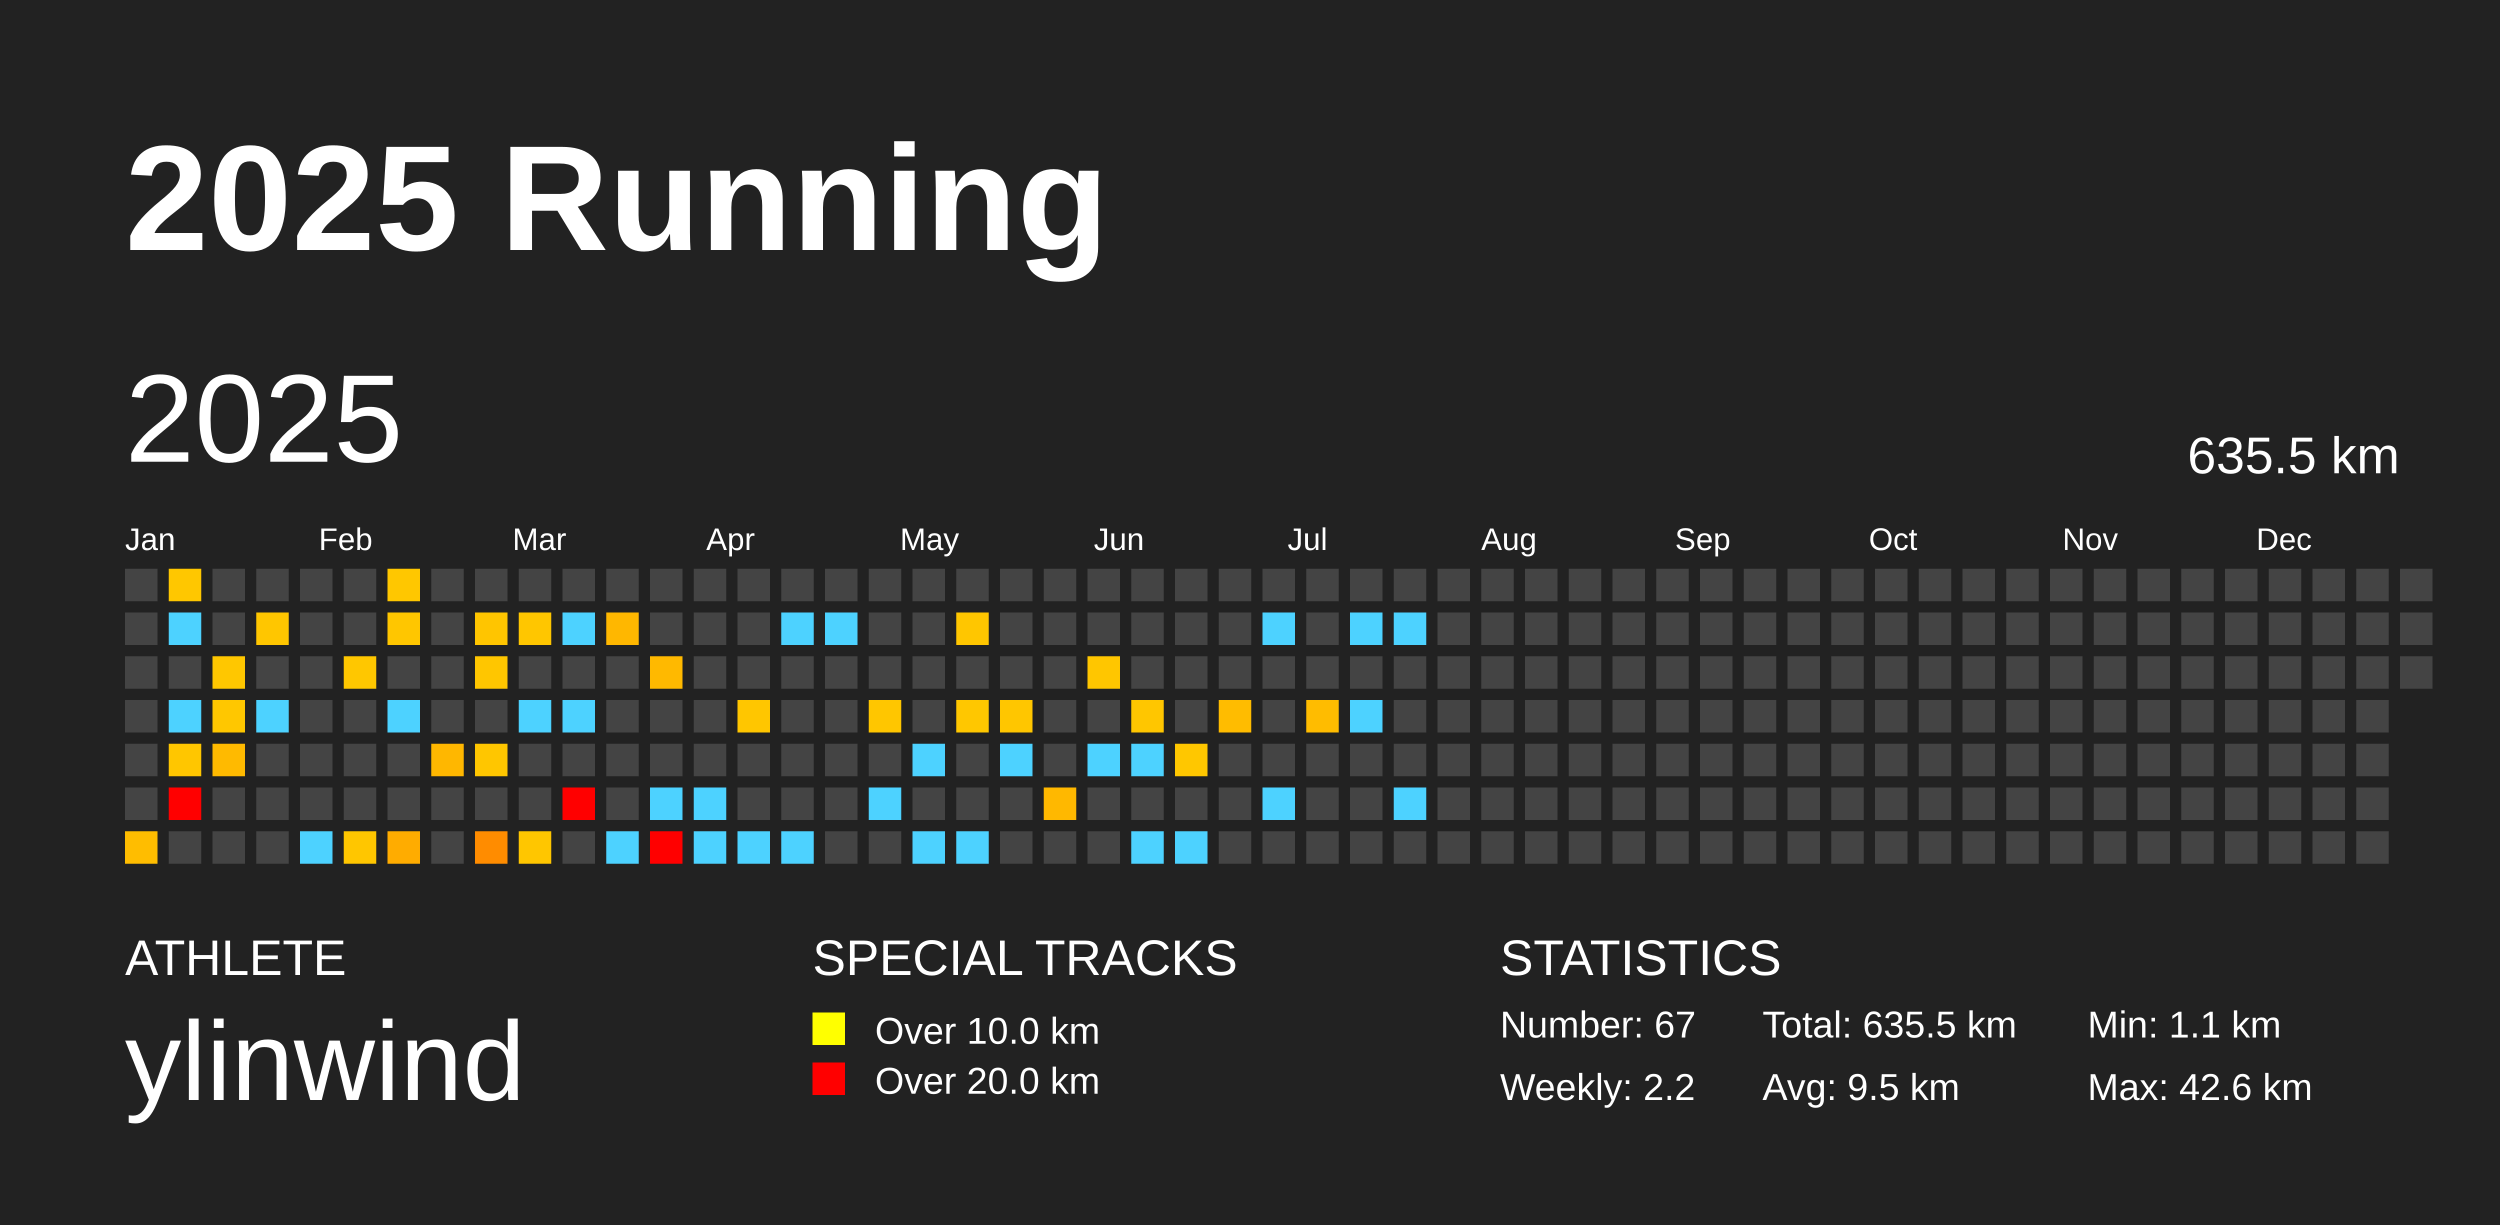
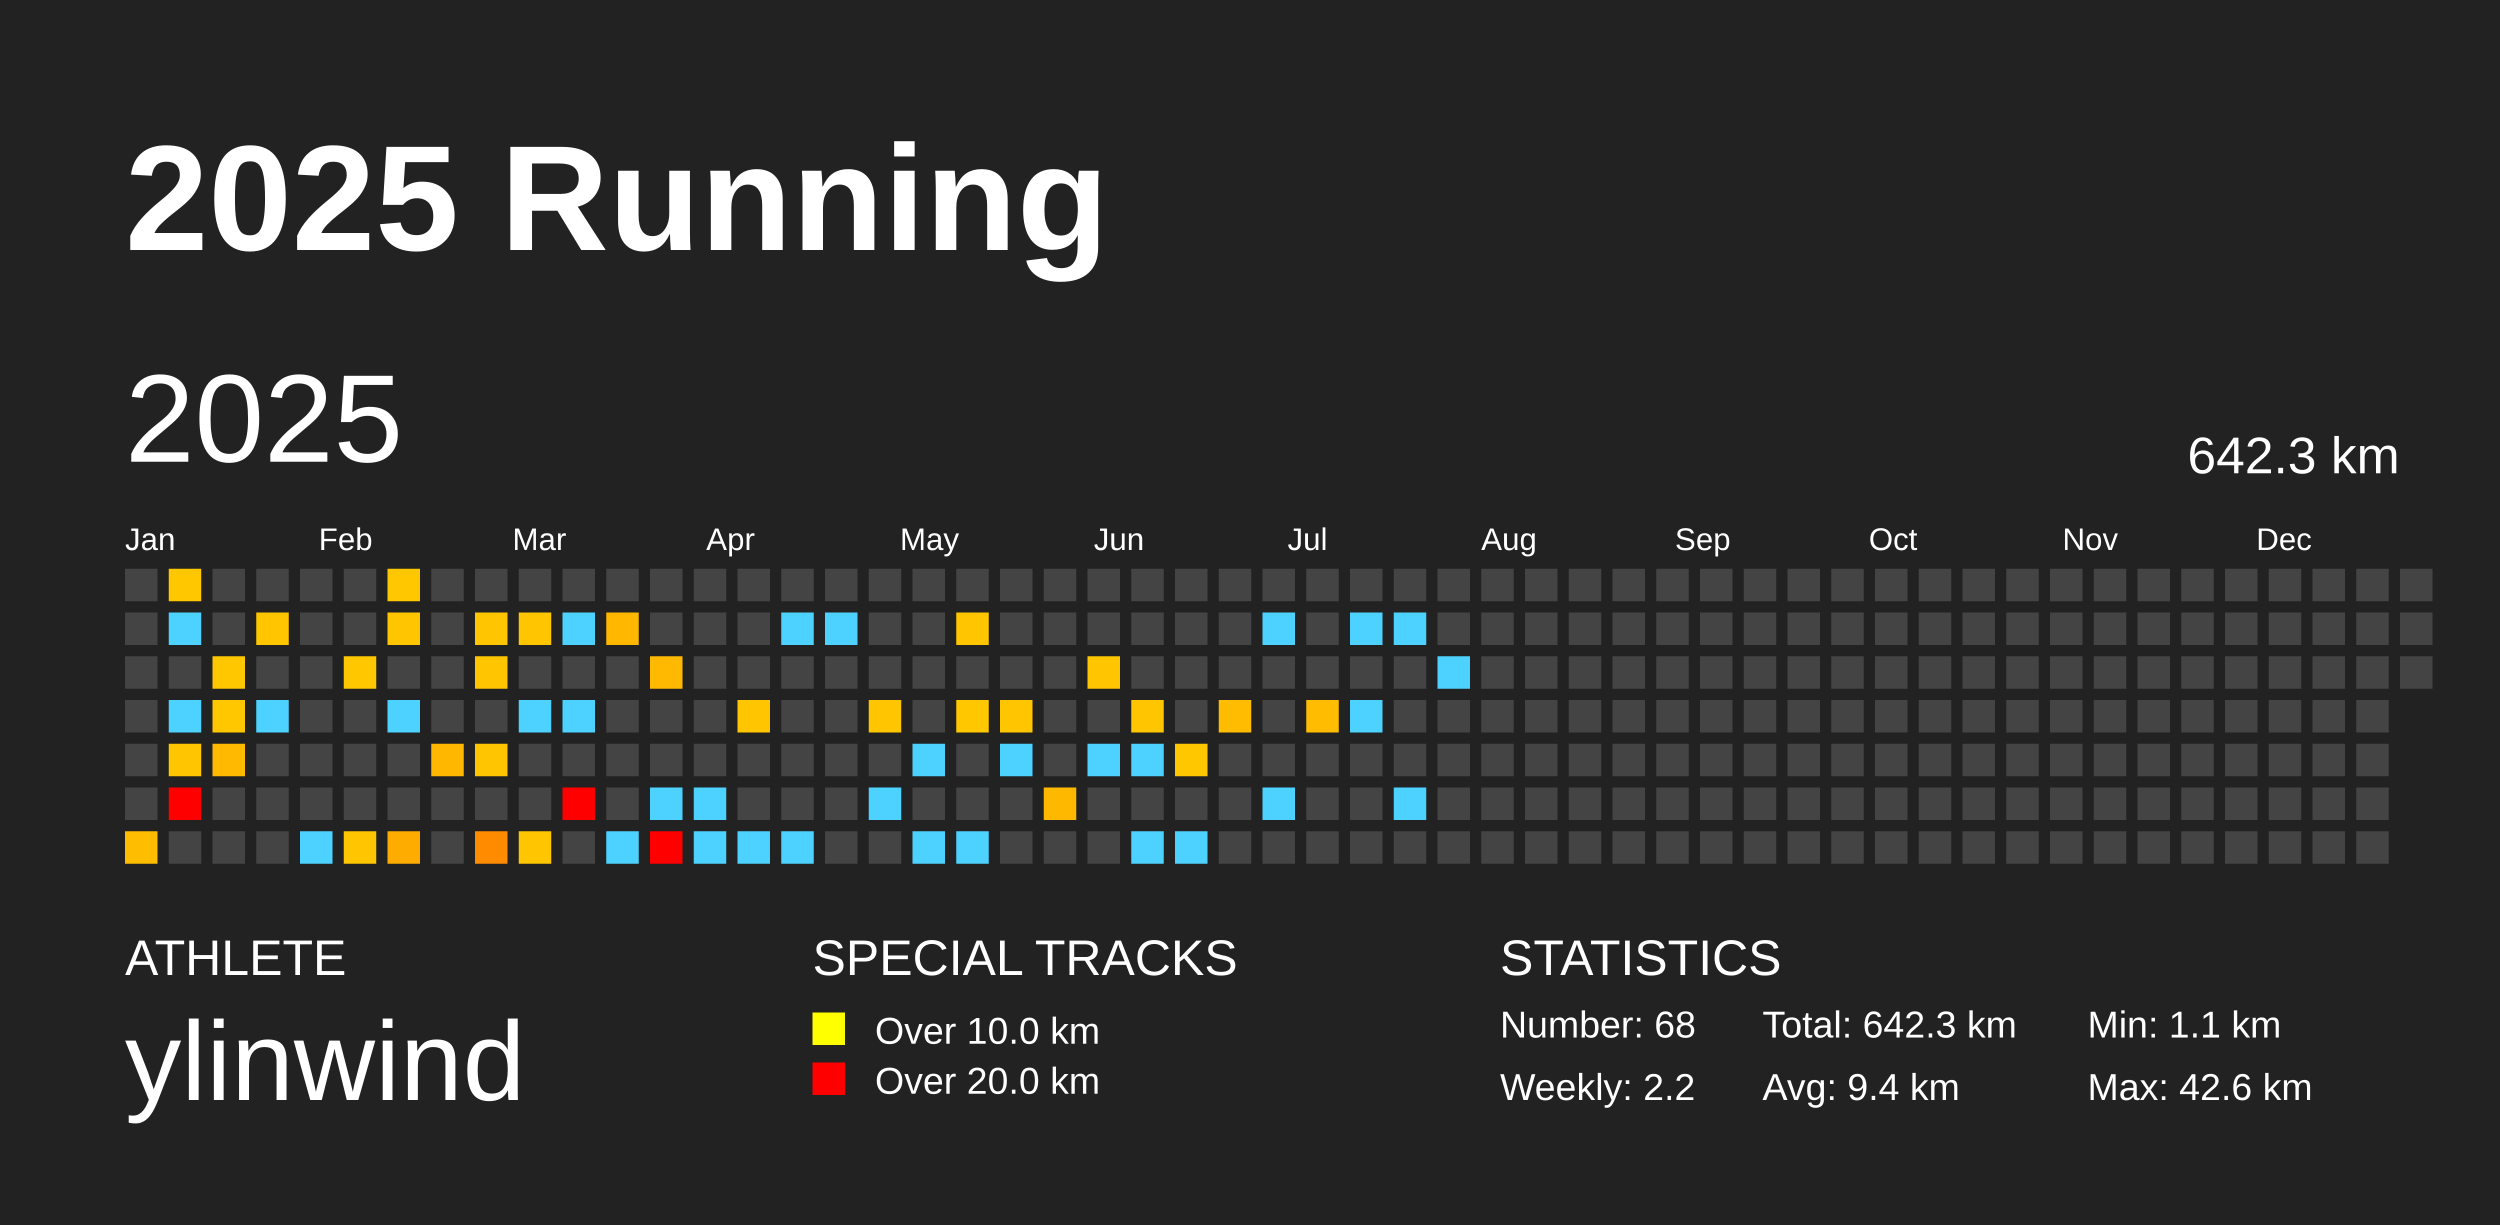
<svg xmlns="http://www.w3.org/2000/svg" baseProfile="full" height="98mm" version="1.1" viewBox="0,0,200,98" width="200mm">
  <defs />
  <rect fill="#222222" height="98" width="200" x="0" y="0" />
  <text fill="#FFFFFF" style="font-size:12px; font-family:Arial; font-weight:bold;" x="10" y="20">2025 Running</text>
  <text fill="#FFFFFF" style="font-size:4px; font-family:Arial" x="10" y="78">ATHLETE</text>
  <text fill="#FFFFFF" style="font-size:9px; font-family:Arial" x="10" y="88">ylinwind</text>
  <text fill="#FFFFFF" style="font-size:4px; font-family:Arial" x="65" y="78">SPECIAL TRACKS</text>
  <rect fill="yellow" height="2.6" width="2.6" x="65" y="81" />
  <text fill="#FFFFFF" style="font-size:3px; font-family:Arial" x="70" y="83.5">Over 10.0 km</text>
  <rect fill="red" height="2.6" width="2.6" x="65" y="85" />
  <text fill="#FFFFFF" style="font-size:3px; font-family:Arial" x="70" y="87.5">Over 20.0 km</text>
  <text fill="#FFFFFF" style="font-size:4px; font-family:Arial" x="120" y="78">STATISTICS</text>
-   <text fill="#FFFFFF" style="font-size:3px; font-family:Arial" x="120" y="83">Number: 67</text>
+   <text fill="#FFFFFF" style="font-size:3px; font-family:Arial" x="120" y="83">Number: 68</text>
  <text fill="#FFFFFF" style="font-size:3px; font-family:Arial" x="120" y="88">Weekly: 2.2</text>
-   <text fill="#FFFFFF" style="font-size:3px; font-family:Arial" x="141" y="83">Total: 635.5 km</text>
-   <text fill="#FFFFFF" style="font-size:3px; font-family:Arial" x="141" y="88">Avg: 9.5 km</text>
+   <text fill="#FFFFFF" style="font-size:3px; font-family:Arial" x="141" y="83">Total: 642.3 km</text>
+   <text fill="#FFFFFF" style="font-size:3px; font-family:Arial" x="141" y="88">Avg: 9.4 km</text>
  <text fill="#FFFFFF" style="font-size:3px; font-family:Arial" x="167" y="83">Min: 1.1 km</text>
  <text fill="#FFFFFF" style="font-size:3px; font-family:Arial" x="167" y="88">Max: 42.6 km</text>
  <text dominant-baseline="hanging" fill="#FFFFFF" style="font-size:10.0px; font-family:Arial;" x="10" y="30">2025</text>
-   <text dominant-baseline="hanging" fill="#FFFFFF" style="font-size:4.125px; font-family:Arial;" x="175" y="35">635.5 km</text>
+   <text dominant-baseline="hanging" fill="#FFFFFF" style="font-size:4.125px; font-family:Arial;" x="175" y="35">642.3 km</text>
  <text fill="#FFFFFF" style="font-size:2.5px; font-family:Arial" x="10.0" y="44">Jan</text>
  <text fill="#FFFFFF" style="font-size:2.5px; font-family:Arial" x="25.5" y="44">Feb</text>
  <text fill="#FFFFFF" style="font-size:2.5px; font-family:Arial" x="41.0" y="44">Mar</text>
  <text fill="#FFFFFF" style="font-size:2.5px; font-family:Arial" x="56.5" y="44">Apr</text>
  <text fill="#FFFFFF" style="font-size:2.5px; font-family:Arial" x="72.0" y="44">May</text>
  <text fill="#FFFFFF" style="font-size:2.5px; font-family:Arial" x="87.5" y="44">Jun</text>
  <text fill="#FFFFFF" style="font-size:2.5px; font-family:Arial" x="103.0" y="44">Jul</text>
  <text fill="#FFFFFF" style="font-size:2.5px; font-family:Arial" x="118.5" y="44">Aug</text>
  <text fill="#FFFFFF" style="font-size:2.5px; font-family:Arial" x="134.0" y="44">Sep</text>
  <text fill="#FFFFFF" style="font-size:2.5px; font-family:Arial" x="149.5" y="44">Oct</text>
  <text fill="#FFFFFF" style="font-size:2.5px; font-family:Arial" x="165.0" y="44">Nov</text>
  <text fill="#FFFFFF" style="font-size:2.5px; font-family:Arial" x="180.5" y="44">Dec</text>
  <rect fill="#444444" height="2.6" width="2.6" x="10.0" y="45.5" />
  <rect fill="#444444" height="2.6" width="2.6" x="10.0" y="49.0" />
  <rect fill="#444444" height="2.6" width="2.6" x="10.0" y="52.5" />
  <rect fill="#444444" height="2.6" width="2.6" x="10.0" y="56.0" />
  <rect fill="#444444" height="2.6" width="2.6" x="10.0" y="59.5" />
  <rect fill="#444444" height="2.6" width="2.6" x="10.0" y="63.0" />
  <rect fill="#ffbd00" height="2.6" width="2.6" x="10.0" y="66.5" />
  <rect fill="#ffc700" height="2.6" width="2.6" x="13.5" y="45.5" />
  <rect fill="#4dd2ff" height="2.6" width="2.6" x="13.5" y="49.0" />
  <rect fill="#444444" height="2.6" width="2.6" x="13.5" y="52.5" />
  <rect fill="#4dd2ff" height="2.6" width="2.6" x="13.5" y="56.0" />
  <rect fill="#ffc600" height="2.6" width="2.6" x="13.5" y="59.5" />
  <rect fill="red" height="2.6" width="2.6" x="13.5" y="63.0" />
  <rect fill="#444444" height="2.6" width="2.6" x="13.5" y="66.5" />
  <rect fill="#444444" height="2.6" width="2.6" x="17.0" y="45.5" />
  <rect fill="#444444" height="2.6" width="2.6" x="17.0" y="49.0" />
  <rect fill="#ffc700" height="2.6" width="2.6" x="17.0" y="52.5" />
  <rect fill="#ffc700" height="2.6" width="2.6" x="17.0" y="56.0" />
  <rect fill="#ffba00" height="2.6" width="2.6" x="17.0" y="59.5" />
  <rect fill="#444444" height="2.6" width="2.6" x="17.0" y="63.0" />
  <rect fill="#444444" height="2.6" width="2.6" x="17.0" y="66.5" />
  <rect fill="#444444" height="2.6" width="2.6" x="20.5" y="45.5" />
  <rect fill="#ffc600" height="2.6" width="2.6" x="20.5" y="49.0" />
  <rect fill="#444444" height="2.6" width="2.6" x="20.5" y="52.5" />
  <rect fill="#4dd2ff" height="2.6" width="2.6" x="20.5" y="56.0" />
  <rect fill="#444444" height="2.6" width="2.6" x="20.5" y="59.5" />
  <rect fill="#444444" height="2.6" width="2.6" x="20.5" y="63.0" />
  <rect fill="#444444" height="2.6" width="2.6" x="20.5" y="66.5" />
  <rect fill="#444444" height="2.6" width="2.6" x="24.0" y="45.5" />
  <rect fill="#444444" height="2.6" width="2.6" x="24.0" y="49.0" />
  <rect fill="#444444" height="2.6" width="2.6" x="24.0" y="52.5" />
  <rect fill="#444444" height="2.6" width="2.6" x="24.0" y="56.0" />
  <rect fill="#444444" height="2.6" width="2.6" x="24.0" y="59.5" />
  <rect fill="#444444" height="2.6" width="2.6" x="24.0" y="63.0" />
  <rect fill="#4dd2ff" height="2.6" width="2.6" x="24.0" y="66.5" />
  <rect fill="#444444" height="2.6" width="2.6" x="27.5" y="45.5" />
  <rect fill="#444444" height="2.6" width="2.6" x="27.5" y="49.0" />
  <rect fill="#ffc700" height="2.6" width="2.6" x="27.5" y="52.5" />
  <rect fill="#444444" height="2.6" width="2.6" x="27.5" y="56.0" />
  <rect fill="#444444" height="2.6" width="2.6" x="27.5" y="59.5" />
  <rect fill="#444444" height="2.6" width="2.6" x="27.5" y="63.0" />
  <rect fill="#ffc600" height="2.6" width="2.6" x="27.5" y="66.5" />
  <rect fill="#ffc700" height="2.6" width="2.6" x="31.0" y="45.5" />
  <rect fill="#ffc600" height="2.6" width="2.6" x="31.0" y="49.0" />
  <rect fill="#444444" height="2.6" width="2.6" x="31.0" y="52.5" />
  <rect fill="#4dd2ff" height="2.6" width="2.6" x="31.0" y="56.0" />
  <rect fill="#444444" height="2.6" width="2.6" x="31.0" y="59.5" />
  <rect fill="#444444" height="2.6" width="2.6" x="31.0" y="63.0" />
  <rect fill="#ffac00" height="2.6" width="2.6" x="31.0" y="66.5" />
  <rect fill="#444444" height="2.6" width="2.6" x="34.5" y="45.5" />
  <rect fill="#444444" height="2.6" width="2.6" x="34.5" y="49.0" />
  <rect fill="#444444" height="2.6" width="2.6" x="34.5" y="52.5" />
  <rect fill="#444444" height="2.6" width="2.6" x="34.5" y="56.0" />
  <rect fill="#ffb700" height="2.6" width="2.6" x="34.5" y="59.5" />
  <rect fill="#444444" height="2.6" width="2.6" x="34.5" y="63.0" />
  <rect fill="#444444" height="2.6" width="2.6" x="34.5" y="66.5" />
  <rect fill="#444444" height="2.6" width="2.6" x="38.0" y="45.5" />
  <rect fill="#ffc500" height="2.6" width="2.6" x="38.0" y="49.0" />
  <rect fill="#ffc600" height="2.6" width="2.6" x="38.0" y="52.5" />
  <rect fill="#444444" height="2.6" width="2.6" x="38.0" y="56.0" />
  <rect fill="#ffc600" height="2.6" width="2.6" x="38.0" y="59.5" />
  <rect fill="#444444" height="2.6" width="2.6" x="38.0" y="63.0" />
  <rect fill="#ff8c00" height="2.6" width="2.6" x="38.0" y="66.5" />
  <rect fill="#444444" height="2.6" width="2.6" x="41.5" y="45.5" />
  <rect fill="#ffc600" height="2.6" width="2.6" x="41.5" y="49.0" />
  <rect fill="#444444" height="2.6" width="2.6" x="41.5" y="52.5" />
  <rect fill="#4dd2ff" height="2.6" width="2.6" x="41.5" y="56.0" />
  <rect fill="#444444" height="2.6" width="2.6" x="41.5" y="59.5" />
  <rect fill="#444444" height="2.6" width="2.6" x="41.5" y="63.0" />
  <rect fill="#ffc600" height="2.6" width="2.6" x="41.5" y="66.5" />
  <rect fill="#444444" height="2.6" width="2.6" x="45.0" y="45.5" />
  <rect fill="#4dd2ff" height="2.6" width="2.6" x="45.0" y="49.0" />
  <rect fill="#444444" height="2.6" width="2.6" x="45.0" y="52.5" />
  <rect fill="#4dd2ff" height="2.6" width="2.6" x="45.0" y="56.0" />
  <rect fill="#444444" height="2.6" width="2.6" x="45.0" y="59.5" />
  <rect fill="red" height="2.6" width="2.6" x="45.0" y="63.0" />
  <rect fill="#444444" height="2.6" width="2.6" x="45.0" y="66.5" />
  <rect fill="#444444" height="2.6" width="2.6" x="48.5" y="45.5" />
  <rect fill="#ffb700" height="2.6" width="2.6" x="48.5" y="49.0" />
  <rect fill="#444444" height="2.6" width="2.6" x="48.5" y="52.5" />
  <rect fill="#444444" height="2.6" width="2.6" x="48.5" y="56.0" />
  <rect fill="#444444" height="2.6" width="2.6" x="48.5" y="59.5" />
  <rect fill="#444444" height="2.6" width="2.6" x="48.5" y="63.0" />
  <rect fill="#4dd2ff" height="2.6" width="2.6" x="48.5" y="66.5" />
  <rect fill="#444444" height="2.6" width="2.6" x="52.0" y="45.5" />
  <rect fill="#444444" height="2.6" width="2.6" x="52.0" y="49.0" />
  <rect fill="#ffb900" height="2.6" width="2.6" x="52.0" y="52.5" />
  <rect fill="#444444" height="2.6" width="2.6" x="52.0" y="56.0" />
  <rect fill="#444444" height="2.6" width="2.6" x="52.0" y="59.5" />
  <rect fill="#4dd2ff" height="2.6" width="2.6" x="52.0" y="63.0" />
  <rect fill="red" height="2.6" width="2.6" x="52.0" y="66.5" />
  <rect fill="#444444" height="2.6" width="2.6" x="55.5" y="45.5" />
  <rect fill="#444444" height="2.6" width="2.6" x="55.5" y="49.0" />
  <rect fill="#444444" height="2.6" width="2.6" x="55.5" y="52.5" />
  <rect fill="#444444" height="2.6" width="2.6" x="55.5" y="56.0" />
  <rect fill="#444444" height="2.6" width="2.6" x="55.5" y="59.5" />
  <rect fill="#4dd2ff" height="2.6" width="2.6" x="55.5" y="63.0" />
  <rect fill="#4dd2ff" height="2.6" width="2.6" x="55.5" y="66.5" />
  <rect fill="#444444" height="2.6" width="2.6" x="59.0" y="45.5" />
  <rect fill="#444444" height="2.6" width="2.6" x="59.0" y="49.0" />
  <rect fill="#444444" height="2.6" width="2.6" x="59.0" y="52.5" />
  <rect fill="#ffc600" height="2.6" width="2.6" x="59.0" y="56.0" />
  <rect fill="#444444" height="2.6" width="2.6" x="59.0" y="59.5" />
  <rect fill="#444444" height="2.6" width="2.6" x="59.0" y="63.0" />
  <rect fill="#4dd2ff" height="2.6" width="2.6" x="59.0" y="66.5" />
  <rect fill="#444444" height="2.6" width="2.6" x="62.5" y="45.5" />
  <rect fill="#4dd2ff" height="2.6" width="2.6" x="62.5" y="49.0" />
  <rect fill="#444444" height="2.6" width="2.6" x="62.5" y="52.5" />
  <rect fill="#444444" height="2.6" width="2.6" x="62.5" y="56.0" />
  <rect fill="#444444" height="2.6" width="2.6" x="62.5" y="59.5" />
  <rect fill="#444444" height="2.6" width="2.6" x="62.5" y="63.0" />
  <rect fill="#4dd2ff" height="2.6" width="2.6" x="62.5" y="66.5" />
  <rect fill="#444444" height="2.6" width="2.6" x="66.0" y="45.5" />
  <rect fill="#4dd2ff" height="2.6" width="2.6" x="66.0" y="49.0" />
  <rect fill="#444444" height="2.6" width="2.6" x="66.0" y="52.5" />
  <rect fill="#444444" height="2.6" width="2.6" x="66.0" y="56.0" />
  <rect fill="#444444" height="2.6" width="2.6" x="66.0" y="59.5" />
  <rect fill="#444444" height="2.6" width="2.6" x="66.0" y="63.0" />
  <rect fill="#444444" height="2.6" width="2.6" x="66.0" y="66.5" />
  <rect fill="#444444" height="2.6" width="2.6" x="69.5" y="45.5" />
  <rect fill="#444444" height="2.6" width="2.6" x="69.5" y="49.0" />
  <rect fill="#444444" height="2.6" width="2.6" x="69.5" y="52.5" />
  <rect fill="#ffc600" height="2.6" width="2.6" x="69.5" y="56.0" />
  <rect fill="#444444" height="2.6" width="2.6" x="69.5" y="59.5" />
  <rect fill="#4dd2ff" height="2.6" width="2.6" x="69.5" y="63.0" />
  <rect fill="#444444" height="2.6" width="2.6" x="69.5" y="66.5" />
  <rect fill="#444444" height="2.6" width="2.6" x="73.0" y="45.5" />
  <rect fill="#444444" height="2.6" width="2.6" x="73.0" y="49.0" />
  <rect fill="#444444" height="2.6" width="2.6" x="73.0" y="52.5" />
  <rect fill="#444444" height="2.6" width="2.6" x="73.0" y="56.0" />
  <rect fill="#4dd2ff" height="2.6" width="2.6" x="73.0" y="59.5" />
  <rect fill="#444444" height="2.6" width="2.6" x="73.0" y="63.0" />
  <rect fill="#4dd2ff" height="2.6" width="2.6" x="73.0" y="66.5" />
  <rect fill="#444444" height="2.6" width="2.6" x="76.5" y="45.5" />
  <rect fill="#ffc600" height="2.6" width="2.6" x="76.5" y="49.0" />
  <rect fill="#444444" height="2.6" width="2.6" x="76.5" y="52.5" />
  <rect fill="#ffc700" height="2.6" width="2.6" x="76.5" y="56.0" />
  <rect fill="#444444" height="2.6" width="2.6" x="76.5" y="59.5" />
  <rect fill="#444444" height="2.6" width="2.6" x="76.5" y="63.0" />
  <rect fill="#4dd2ff" height="2.6" width="2.6" x="76.5" y="66.5" />
  <rect fill="#444444" height="2.6" width="2.6" x="80.0" y="45.5" />
  <rect fill="#444444" height="2.6" width="2.6" x="80.0" y="49.0" />
  <rect fill="#444444" height="2.6" width="2.6" x="80.0" y="52.5" />
  <rect fill="#ffc600" height="2.6" width="2.6" x="80.0" y="56.0" />
  <rect fill="#4dd2ff" height="2.6" width="2.6" x="80.0" y="59.5" />
  <rect fill="#444444" height="2.6" width="2.6" x="80.0" y="63.0" />
  <rect fill="#444444" height="2.6" width="2.6" x="80.0" y="66.5" />
  <rect fill="#444444" height="2.6" width="2.6" x="83.5" y="45.5" />
  <rect fill="#444444" height="2.6" width="2.6" x="83.5" y="49.0" />
  <rect fill="#444444" height="2.6" width="2.6" x="83.5" y="52.5" />
  <rect fill="#444444" height="2.6" width="2.6" x="83.5" y="56.0" />
  <rect fill="#444444" height="2.6" width="2.6" x="83.5" y="59.5" />
  <rect fill="#ffb800" height="2.6" width="2.6" x="83.5" y="63.0" />
  <rect fill="#444444" height="2.6" width="2.6" x="83.5" y="66.5" />
  <rect fill="#444444" height="2.6" width="2.6" x="87.0" y="45.5" />
  <rect fill="#444444" height="2.6" width="2.6" x="87.0" y="49.0" />
  <rect fill="#ffc600" height="2.6" width="2.6" x="87.0" y="52.5" />
  <rect fill="#444444" height="2.6" width="2.6" x="87.0" y="56.0" />
  <rect fill="#4dd2ff" height="2.6" width="2.6" x="87.0" y="59.5" />
  <rect fill="#444444" height="2.6" width="2.6" x="87.0" y="63.0" />
  <rect fill="#444444" height="2.6" width="2.6" x="87.0" y="66.5" />
  <rect fill="#444444" height="2.6" width="2.6" x="90.5" y="45.5" />
  <rect fill="#444444" height="2.6" width="2.6" x="90.5" y="49.0" />
  <rect fill="#444444" height="2.6" width="2.6" x="90.5" y="52.5" />
  <rect fill="#ffc600" height="2.6" width="2.6" x="90.5" y="56.0" />
  <rect fill="#4dd2ff" height="2.6" width="2.6" x="90.5" y="59.5" />
  <rect fill="#444444" height="2.6" width="2.6" x="90.5" y="63.0" />
  <rect fill="#4dd2ff" height="2.6" width="2.6" x="90.5" y="66.5" />
  <rect fill="#444444" height="2.6" width="2.6" x="94.0" y="45.5" />
  <rect fill="#444444" height="2.6" width="2.6" x="94.0" y="49.0" />
  <rect fill="#444444" height="2.6" width="2.6" x="94.0" y="52.5" />
  <rect fill="#444444" height="2.6" width="2.6" x="94.0" y="56.0" />
  <rect fill="#ffc700" height="2.6" width="2.6" x="94.0" y="59.5" />
  <rect fill="#444444" height="2.6" width="2.6" x="94.0" y="63.0" />
  <rect fill="#4dd2ff" height="2.6" width="2.6" x="94.0" y="66.5" />
  <rect fill="#444444" height="2.6" width="2.6" x="97.5" y="45.5" />
  <rect fill="#444444" height="2.6" width="2.6" x="97.5" y="49.0" />
  <rect fill="#444444" height="2.6" width="2.6" x="97.5" y="52.5" />
  <rect fill="#ffbc00" height="2.6" width="2.6" x="97.5" y="56.0" />
  <rect fill="#444444" height="2.6" width="2.6" x="97.5" y="59.5" />
  <rect fill="#444444" height="2.6" width="2.6" x="97.5" y="63.0" />
  <rect fill="#444444" height="2.6" width="2.6" x="97.5" y="66.5" />
  <rect fill="#444444" height="2.6" width="2.6" x="101.0" y="45.5" />
  <rect fill="#4dd2ff" height="2.6" width="2.6" x="101.0" y="49.0" />
  <rect fill="#444444" height="2.6" width="2.6" x="101.0" y="52.5" />
  <rect fill="#444444" height="2.6" width="2.6" x="101.0" y="56.0" />
  <rect fill="#444444" height="2.6" width="2.6" x="101.0" y="59.5" />
  <rect fill="#4dd2ff" height="2.6" width="2.6" x="101.0" y="63.0" />
  <rect fill="#444444" height="2.6" width="2.6" x="101.0" y="66.5" />
  <rect fill="#444444" height="2.6" width="2.6" x="104.5" y="45.5" />
  <rect fill="#444444" height="2.6" width="2.6" x="104.5" y="49.0" />
  <rect fill="#444444" height="2.6" width="2.6" x="104.5" y="52.5" />
  <rect fill="#ffbc00" height="2.6" width="2.6" x="104.5" y="56.0" />
  <rect fill="#444444" height="2.6" width="2.6" x="104.5" y="59.5" />
  <rect fill="#444444" height="2.6" width="2.6" x="104.5" y="63.0" />
  <rect fill="#444444" height="2.6" width="2.6" x="104.5" y="66.5" />
  <rect fill="#444444" height="2.6" width="2.6" x="108.0" y="45.5" />
  <rect fill="#4dd2ff" height="2.6" width="2.6" x="108.0" y="49.0" />
  <rect fill="#444444" height="2.6" width="2.6" x="108.0" y="52.5" />
  <rect fill="#4dd2ff" height="2.6" width="2.6" x="108.0" y="56.0" />
  <rect fill="#444444" height="2.6" width="2.6" x="108.0" y="59.5" />
  <rect fill="#444444" height="2.6" width="2.6" x="108.0" y="63.0" />
  <rect fill="#444444" height="2.6" width="2.6" x="108.0" y="66.5" />
  <rect fill="#444444" height="2.6" width="2.6" x="111.5" y="45.5" />
  <rect fill="#4dd2ff" height="2.6" width="2.6" x="111.5" y="49.0" />
  <rect fill="#444444" height="2.6" width="2.6" x="111.5" y="52.5" />
  <rect fill="#444444" height="2.6" width="2.6" x="111.5" y="56.0" />
  <rect fill="#444444" height="2.6" width="2.6" x="111.5" y="59.5" />
  <rect fill="#4dd2ff" height="2.6" width="2.6" x="111.5" y="63.0" />
  <rect fill="#444444" height="2.6" width="2.6" x="111.5" y="66.5" />
  <rect fill="#444444" height="2.6" width="2.6" x="115.0" y="45.5" />
  <rect fill="#444444" height="2.6" width="2.6" x="115.0" y="49.0" />
-   <rect fill="#444444" height="2.6" width="2.6" x="115.0" y="52.5" />
+   <rect fill="#4dd2ff" height="2.6" width="2.6" x="115.0" y="52.5" />
  <rect fill="#444444" height="2.6" width="2.6" x="115.0" y="56.0" />
  <rect fill="#444444" height="2.6" width="2.6" x="115.0" y="59.5" />
  <rect fill="#444444" height="2.6" width="2.6" x="115.0" y="63.0" />
  <rect fill="#444444" height="2.6" width="2.6" x="115.0" y="66.5" />
  <rect fill="#444444" height="2.6" width="2.6" x="118.5" y="45.5" />
  <rect fill="#444444" height="2.6" width="2.6" x="118.5" y="49.0" />
  <rect fill="#444444" height="2.6" width="2.6" x="118.5" y="52.5" />
  <rect fill="#444444" height="2.6" width="2.6" x="118.5" y="56.0" />
  <rect fill="#444444" height="2.6" width="2.6" x="118.5" y="59.5" />
  <rect fill="#444444" height="2.6" width="2.6" x="118.5" y="63.0" />
  <rect fill="#444444" height="2.6" width="2.6" x="118.5" y="66.5" />
  <rect fill="#444444" height="2.6" width="2.6" x="122.0" y="45.5" />
  <rect fill="#444444" height="2.6" width="2.6" x="122.0" y="49.0" />
  <rect fill="#444444" height="2.6" width="2.6" x="122.0" y="52.5" />
  <rect fill="#444444" height="2.6" width="2.6" x="122.0" y="56.0" />
  <rect fill="#444444" height="2.6" width="2.6" x="122.0" y="59.5" />
  <rect fill="#444444" height="2.6" width="2.6" x="122.0" y="63.0" />
  <rect fill="#444444" height="2.6" width="2.6" x="122.0" y="66.5" />
  <rect fill="#444444" height="2.6" width="2.6" x="125.5" y="45.5" />
  <rect fill="#444444" height="2.6" width="2.6" x="125.5" y="49.0" />
  <rect fill="#444444" height="2.6" width="2.6" x="125.5" y="52.5" />
  <rect fill="#444444" height="2.6" width="2.6" x="125.5" y="56.0" />
  <rect fill="#444444" height="2.6" width="2.6" x="125.5" y="59.5" />
  <rect fill="#444444" height="2.6" width="2.6" x="125.5" y="63.0" />
  <rect fill="#444444" height="2.6" width="2.6" x="125.5" y="66.5" />
  <rect fill="#444444" height="2.6" width="2.6" x="129.0" y="45.5" />
  <rect fill="#444444" height="2.6" width="2.6" x="129.0" y="49.0" />
  <rect fill="#444444" height="2.6" width="2.6" x="129.0" y="52.5" />
  <rect fill="#444444" height="2.6" width="2.6" x="129.0" y="56.0" />
  <rect fill="#444444" height="2.6" width="2.6" x="129.0" y="59.5" />
  <rect fill="#444444" height="2.6" width="2.6" x="129.0" y="63.0" />
  <rect fill="#444444" height="2.6" width="2.6" x="129.0" y="66.5" />
  <rect fill="#444444" height="2.6" width="2.6" x="132.5" y="45.5" />
  <rect fill="#444444" height="2.6" width="2.6" x="132.5" y="49.0" />
  <rect fill="#444444" height="2.6" width="2.6" x="132.5" y="52.5" />
  <rect fill="#444444" height="2.6" width="2.6" x="132.5" y="56.0" />
  <rect fill="#444444" height="2.6" width="2.6" x="132.5" y="59.5" />
  <rect fill="#444444" height="2.6" width="2.6" x="132.5" y="63.0" />
  <rect fill="#444444" height="2.6" width="2.6" x="132.5" y="66.5" />
  <rect fill="#444444" height="2.6" width="2.6" x="136.0" y="45.5" />
  <rect fill="#444444" height="2.6" width="2.6" x="136.0" y="49.0" />
  <rect fill="#444444" height="2.6" width="2.6" x="136.0" y="52.5" />
  <rect fill="#444444" height="2.6" width="2.6" x="136.0" y="56.0" />
  <rect fill="#444444" height="2.6" width="2.6" x="136.0" y="59.5" />
  <rect fill="#444444" height="2.6" width="2.6" x="136.0" y="63.0" />
  <rect fill="#444444" height="2.6" width="2.6" x="136.0" y="66.5" />
  <rect fill="#444444" height="2.6" width="2.6" x="139.5" y="45.5" />
  <rect fill="#444444" height="2.6" width="2.6" x="139.5" y="49.0" />
  <rect fill="#444444" height="2.6" width="2.6" x="139.5" y="52.5" />
  <rect fill="#444444" height="2.6" width="2.6" x="139.5" y="56.0" />
  <rect fill="#444444" height="2.6" width="2.6" x="139.5" y="59.5" />
  <rect fill="#444444" height="2.6" width="2.6" x="139.5" y="63.0" />
  <rect fill="#444444" height="2.6" width="2.6" x="139.5" y="66.5" />
  <rect fill="#444444" height="2.6" width="2.6" x="143.0" y="45.5" />
  <rect fill="#444444" height="2.6" width="2.6" x="143.0" y="49.0" />
  <rect fill="#444444" height="2.6" width="2.6" x="143.0" y="52.5" />
  <rect fill="#444444" height="2.6" width="2.6" x="143.0" y="56.0" />
  <rect fill="#444444" height="2.6" width="2.6" x="143.0" y="59.5" />
  <rect fill="#444444" height="2.6" width="2.6" x="143.0" y="63.0" />
  <rect fill="#444444" height="2.6" width="2.6" x="143.0" y="66.5" />
  <rect fill="#444444" height="2.6" width="2.6" x="146.5" y="45.5" />
  <rect fill="#444444" height="2.6" width="2.6" x="146.5" y="49.0" />
  <rect fill="#444444" height="2.6" width="2.6" x="146.5" y="52.5" />
  <rect fill="#444444" height="2.6" width="2.6" x="146.5" y="56.0" />
  <rect fill="#444444" height="2.6" width="2.6" x="146.5" y="59.5" />
  <rect fill="#444444" height="2.6" width="2.6" x="146.5" y="63.0" />
  <rect fill="#444444" height="2.6" width="2.6" x="146.5" y="66.5" />
  <rect fill="#444444" height="2.6" width="2.6" x="150.0" y="45.5" />
  <rect fill="#444444" height="2.6" width="2.6" x="150.0" y="49.0" />
  <rect fill="#444444" height="2.6" width="2.6" x="150.0" y="52.5" />
  <rect fill="#444444" height="2.6" width="2.6" x="150.0" y="56.0" />
  <rect fill="#444444" height="2.6" width="2.6" x="150.0" y="59.5" />
  <rect fill="#444444" height="2.6" width="2.6" x="150.0" y="63.0" />
  <rect fill="#444444" height="2.6" width="2.6" x="150.0" y="66.5" />
  <rect fill="#444444" height="2.6" width="2.6" x="153.5" y="45.5" />
  <rect fill="#444444" height="2.6" width="2.6" x="153.5" y="49.0" />
  <rect fill="#444444" height="2.6" width="2.6" x="153.5" y="52.5" />
  <rect fill="#444444" height="2.6" width="2.6" x="153.5" y="56.0" />
  <rect fill="#444444" height="2.6" width="2.6" x="153.5" y="59.5" />
  <rect fill="#444444" height="2.6" width="2.6" x="153.5" y="63.0" />
  <rect fill="#444444" height="2.6" width="2.6" x="153.5" y="66.5" />
  <rect fill="#444444" height="2.6" width="2.6" x="157.0" y="45.5" />
  <rect fill="#444444" height="2.6" width="2.6" x="157.0" y="49.0" />
  <rect fill="#444444" height="2.6" width="2.6" x="157.0" y="52.5" />
  <rect fill="#444444" height="2.6" width="2.6" x="157.0" y="56.0" />
  <rect fill="#444444" height="2.6" width="2.6" x="157.0" y="59.5" />
  <rect fill="#444444" height="2.6" width="2.6" x="157.0" y="63.0" />
  <rect fill="#444444" height="2.6" width="2.6" x="157.0" y="66.5" />
  <rect fill="#444444" height="2.6" width="2.6" x="160.5" y="45.5" />
  <rect fill="#444444" height="2.6" width="2.6" x="160.5" y="49.0" />
  <rect fill="#444444" height="2.6" width="2.6" x="160.5" y="52.5" />
  <rect fill="#444444" height="2.6" width="2.6" x="160.5" y="56.0" />
  <rect fill="#444444" height="2.6" width="2.6" x="160.5" y="59.5" />
  <rect fill="#444444" height="2.6" width="2.6" x="160.5" y="63.0" />
  <rect fill="#444444" height="2.6" width="2.6" x="160.5" y="66.5" />
  <rect fill="#444444" height="2.6" width="2.6" x="164.0" y="45.5" />
  <rect fill="#444444" height="2.6" width="2.6" x="164.0" y="49.0" />
  <rect fill="#444444" height="2.6" width="2.6" x="164.0" y="52.5" />
  <rect fill="#444444" height="2.6" width="2.6" x="164.0" y="56.0" />
  <rect fill="#444444" height="2.6" width="2.6" x="164.0" y="59.5" />
  <rect fill="#444444" height="2.6" width="2.6" x="164.0" y="63.0" />
  <rect fill="#444444" height="2.6" width="2.6" x="164.0" y="66.5" />
  <rect fill="#444444" height="2.6" width="2.6" x="167.5" y="45.5" />
  <rect fill="#444444" height="2.6" width="2.6" x="167.5" y="49.0" />
  <rect fill="#444444" height="2.6" width="2.6" x="167.5" y="52.5" />
  <rect fill="#444444" height="2.6" width="2.6" x="167.5" y="56.0" />
  <rect fill="#444444" height="2.6" width="2.6" x="167.5" y="59.5" />
  <rect fill="#444444" height="2.6" width="2.6" x="167.5" y="63.0" />
  <rect fill="#444444" height="2.6" width="2.6" x="167.5" y="66.5" />
  <rect fill="#444444" height="2.6" width="2.6" x="171.0" y="45.5" />
  <rect fill="#444444" height="2.6" width="2.6" x="171.0" y="49.0" />
  <rect fill="#444444" height="2.6" width="2.6" x="171.0" y="52.5" />
  <rect fill="#444444" height="2.6" width="2.6" x="171.0" y="56.0" />
  <rect fill="#444444" height="2.6" width="2.6" x="171.0" y="59.5" />
  <rect fill="#444444" height="2.6" width="2.6" x="171.0" y="63.0" />
  <rect fill="#444444" height="2.6" width="2.6" x="171.0" y="66.5" />
  <rect fill="#444444" height="2.6" width="2.6" x="174.5" y="45.5" />
  <rect fill="#444444" height="2.6" width="2.6" x="174.5" y="49.0" />
  <rect fill="#444444" height="2.6" width="2.6" x="174.5" y="52.5" />
  <rect fill="#444444" height="2.6" width="2.6" x="174.5" y="56.0" />
  <rect fill="#444444" height="2.6" width="2.6" x="174.5" y="59.5" />
  <rect fill="#444444" height="2.6" width="2.6" x="174.5" y="63.0" />
  <rect fill="#444444" height="2.6" width="2.6" x="174.5" y="66.5" />
  <rect fill="#444444" height="2.6" width="2.6" x="178.0" y="45.5" />
  <rect fill="#444444" height="2.6" width="2.6" x="178.0" y="49.0" />
  <rect fill="#444444" height="2.6" width="2.6" x="178.0" y="52.5" />
  <rect fill="#444444" height="2.6" width="2.6" x="178.0" y="56.0" />
  <rect fill="#444444" height="2.6" width="2.6" x="178.0" y="59.5" />
  <rect fill="#444444" height="2.6" width="2.6" x="178.0" y="63.0" />
  <rect fill="#444444" height="2.6" width="2.6" x="178.0" y="66.5" />
  <rect fill="#444444" height="2.6" width="2.6" x="181.5" y="45.5" />
  <rect fill="#444444" height="2.6" width="2.6" x="181.5" y="49.0" />
  <rect fill="#444444" height="2.6" width="2.6" x="181.5" y="52.5" />
  <rect fill="#444444" height="2.6" width="2.6" x="181.5" y="56.0" />
  <rect fill="#444444" height="2.6" width="2.6" x="181.5" y="59.5" />
  <rect fill="#444444" height="2.6" width="2.6" x="181.5" y="63.0" />
  <rect fill="#444444" height="2.6" width="2.6" x="181.5" y="66.5" />
  <rect fill="#444444" height="2.6" width="2.6" x="185.0" y="45.5" />
  <rect fill="#444444" height="2.6" width="2.6" x="185.0" y="49.0" />
  <rect fill="#444444" height="2.6" width="2.6" x="185.0" y="52.5" />
  <rect fill="#444444" height="2.6" width="2.6" x="185.0" y="56.0" />
  <rect fill="#444444" height="2.6" width="2.6" x="185.0" y="59.5" />
  <rect fill="#444444" height="2.6" width="2.6" x="185.0" y="63.0" />
  <rect fill="#444444" height="2.6" width="2.6" x="185.0" y="66.5" />
  <rect fill="#444444" height="2.6" width="2.6" x="188.5" y="45.5" />
  <rect fill="#444444" height="2.6" width="2.6" x="188.5" y="49.0" />
  <rect fill="#444444" height="2.6" width="2.6" x="188.5" y="52.5" />
  <rect fill="#444444" height="2.6" width="2.6" x="188.5" y="56.0" />
  <rect fill="#444444" height="2.6" width="2.6" x="188.5" y="59.5" />
  <rect fill="#444444" height="2.6" width="2.6" x="188.5" y="63.0" />
  <rect fill="#444444" height="2.6" width="2.6" x="188.5" y="66.5" />
  <rect fill="#444444" height="2.6" width="2.6" x="192.0" y="45.5" />
  <rect fill="#444444" height="2.6" width="2.6" x="192.0" y="49.0" />
  <rect fill="#444444" height="2.6" width="2.6" x="192.0" y="52.5" />
</svg>
